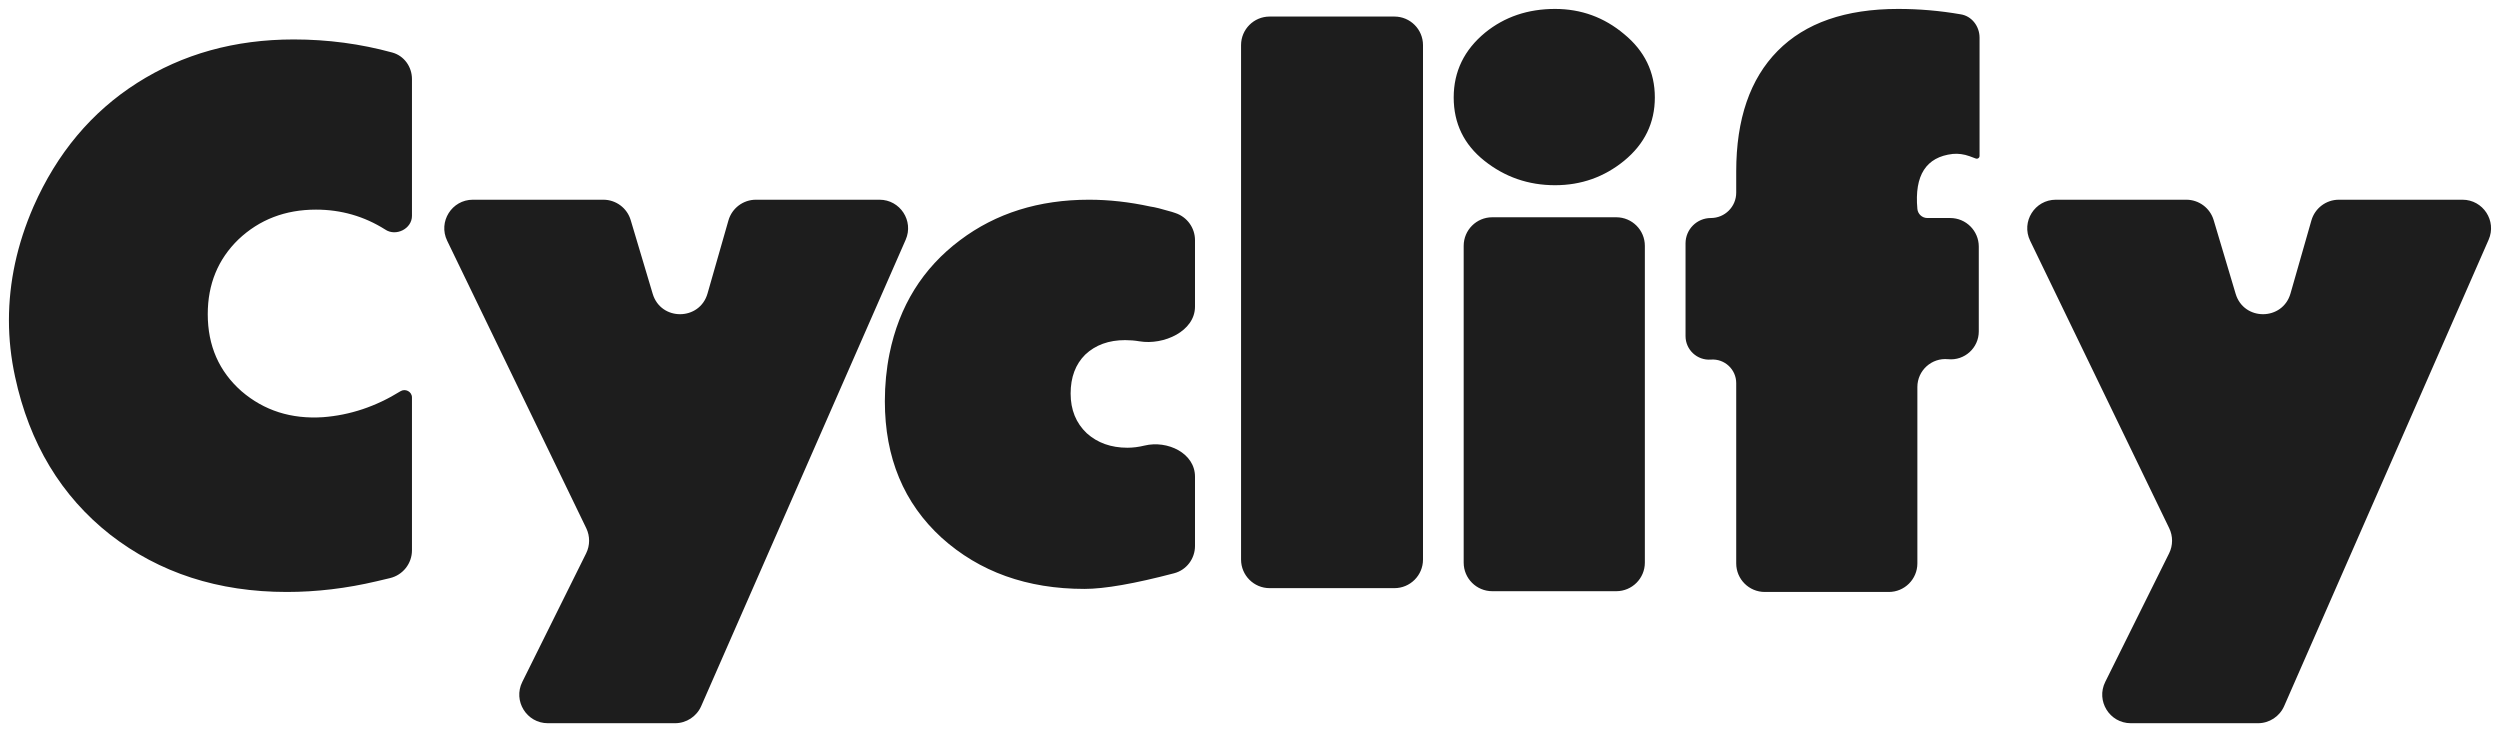
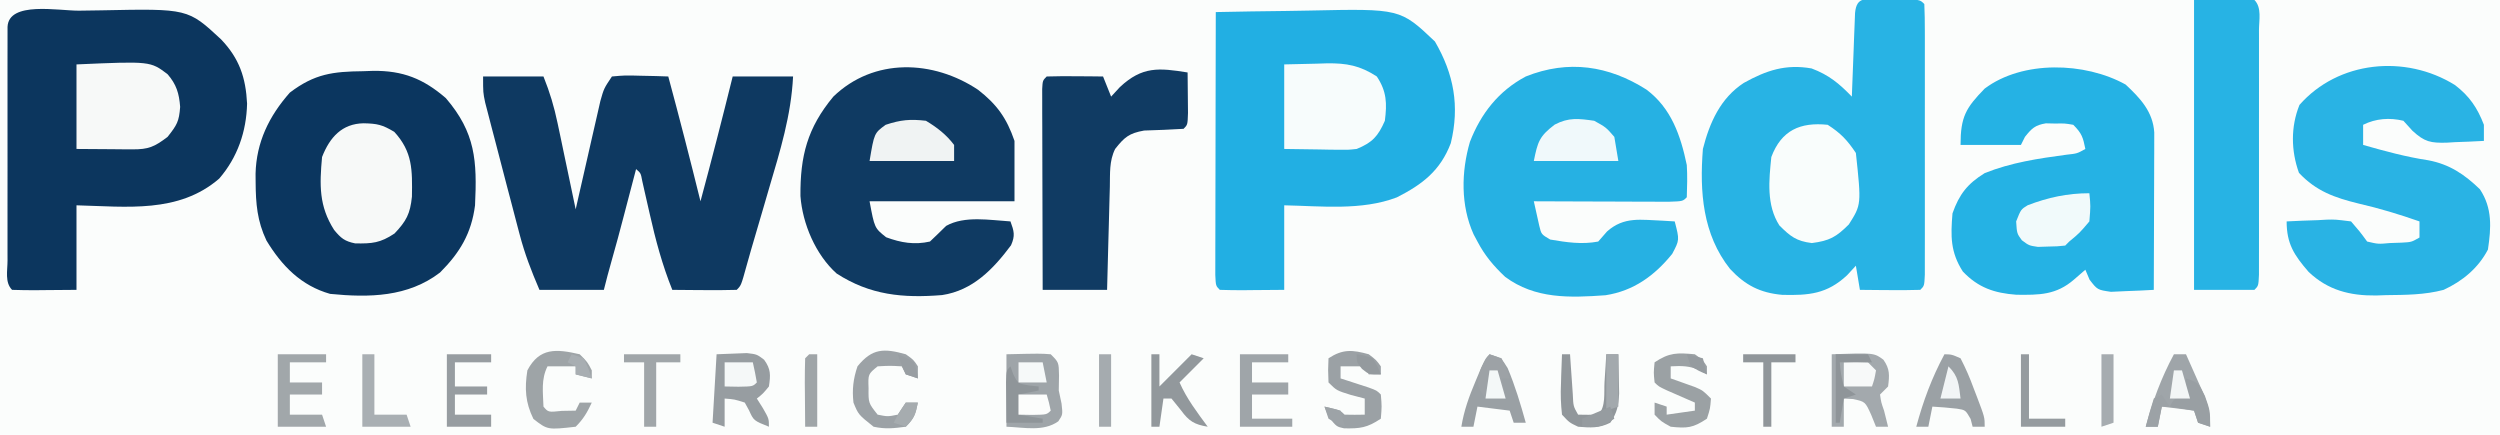
- <svg xmlns="http://www.w3.org/2000/svg" width="140" height="41" viewBox="0 0 140 41" fill="none">
-   <path fill-rule="evenodd" clip-rule="evenodd" d="M83.566 12.167C82.683 12.167 81.966 12.883 81.966 13.767V31.507C81.966 32.391 82.683 33.107 83.566 33.107H90.512C91.395 33.107 92.112 32.391 92.112 31.507V13.767C92.112 12.883 91.395 12.167 90.512 12.167H83.566ZM83.17 1.825C81.995 2.793 81.407 4.004 81.407 5.457C81.407 6.91 81.981 8.093 83.127 9.004C84.273 9.916 85.592 10.372 87.082 10.372C88.544 10.372 89.833 9.916 90.951 9.004C92.097 8.064 92.671 6.882 92.671 5.457C92.671 4.033 92.097 2.85 90.951 1.91C89.833 0.97 88.544 0.5 87.082 0.5C85.563 0.5 84.259 0.942 83.17 1.825ZM95.809 20.137C95.043 20.194 94.39 19.589 94.39 18.821V13.628C94.39 12.845 95.025 12.209 95.809 12.209C96.593 12.209 97.228 11.574 97.228 10.791V9.603C97.228 6.668 98.001 4.417 99.549 2.85C101.097 1.283 103.347 0.5 106.299 0.5C107.474 0.5 108.634 0.6 109.781 0.799C110.415 0.889 110.855 1.469 110.855 2.109V8.73C110.855 8.841 110.744 8.917 110.641 8.876L110.297 8.748C109.981 8.634 109.666 8.591 109.351 8.62C107.861 8.791 107.201 9.816 107.373 11.697C107.398 11.986 107.64 12.209 107.931 12.209H109.212C110.096 12.209 110.812 12.926 110.812 13.809V18.558C110.812 19.484 110.014 20.207 109.093 20.115C108.172 20.024 107.373 20.747 107.373 21.672V31.55C107.373 32.433 106.657 33.15 105.773 33.15H98.828C97.944 33.15 97.228 32.433 97.228 31.55V21.453C97.228 20.685 96.575 20.079 95.809 20.137ZM129.439 12.343C129.636 11.657 130.263 11.184 130.977 11.184H137.898C139.052 11.184 139.827 12.369 139.363 13.426L127.912 39.542C127.657 40.124 127.082 40.5 126.447 40.5H119.326C118.139 40.5 117.365 39.252 117.893 38.188L121.469 30.989C121.689 30.546 121.692 30.026 121.476 29.58L113.687 13.481C113.172 12.418 113.946 11.184 115.127 11.184H122.431C123.139 11.184 123.762 11.648 123.965 12.326L125.196 16.453C125.654 17.985 127.828 17.973 128.268 16.435L129.439 12.343ZM71.099 32.936C70.216 32.936 69.499 32.219 69.499 31.336V2.527C69.499 1.644 70.215 0.927 71.099 0.927H78.088C78.971 0.927 79.688 1.644 79.688 2.527V31.336C79.688 32.219 78.971 32.936 78.088 32.936H71.099ZM63.811 19.114C65.169 19.341 66.92 18.549 66.92 17.171V13.45C66.92 12.761 66.478 12.148 65.823 11.931L65.63 11.867C65.057 11.697 64.656 11.597 64.426 11.568C63.251 11.312 62.105 11.184 60.987 11.184C58.178 11.184 55.771 11.939 53.765 13.449C51.673 15.016 50.354 17.138 49.81 19.816C49.638 20.671 49.552 21.554 49.552 22.466C49.552 25.628 50.612 28.178 52.733 30.115C54.854 32.024 57.519 32.979 60.729 32.979C61.858 32.979 63.532 32.686 65.753 32.102C66.445 31.92 66.92 31.288 66.92 30.573V26.693C66.92 25.374 65.376 24.641 64.094 24.952C63.764 25.032 63.445 25.073 63.137 25.073C62.219 25.073 61.46 24.802 60.858 24.261C60.256 23.691 59.955 22.95 59.955 22.038C59.955 21.127 60.228 20.4 60.772 19.859C61.345 19.318 62.09 19.047 63.008 19.047C63.277 19.047 63.545 19.069 63.811 19.114ZM40.793 12.343C40.99 11.657 41.618 11.184 42.332 11.184H49.252C50.407 11.184 51.181 12.369 50.718 13.426L39.267 39.542C39.012 40.124 38.437 40.5 37.801 40.5H30.681C29.493 40.5 28.719 39.252 29.248 38.188L32.823 30.989C33.043 30.546 33.046 30.026 32.831 29.58L25.041 13.481C24.527 12.418 25.301 11.184 26.481 11.184H33.786C34.493 11.184 35.117 11.648 35.319 12.326L36.551 16.453C37.008 17.985 39.182 17.973 39.622 16.435L40.793 12.343ZM21.565 12.85C22.164 13.262 23.07 12.817 23.07 12.09V4.428C23.07 3.741 22.632 3.124 21.969 2.942C20.188 2.454 18.348 2.209 16.449 2.209C13.153 2.209 10.23 3.021 7.679 4.645C5.129 6.269 3.194 8.577 1.876 11.568C0.959 13.677 0.5 15.799 0.5 17.936C0.5 18.99 0.615 20.044 0.844 21.098C1.646 24.831 3.423 27.779 6.175 29.944C8.926 32.081 12.222 33.15 16.062 33.15C17.725 33.15 19.401 32.95 21.092 32.551L21.84 32.374C22.561 32.202 23.07 31.558 23.07 30.817V22.257C23.07 21.932 22.7 21.739 22.425 21.91C21.049 22.765 19.602 23.249 18.083 23.363C16.306 23.477 14.787 22.993 13.526 21.91C12.265 20.799 11.634 19.36 11.634 17.594C11.634 15.913 12.208 14.517 13.354 13.406C14.529 12.295 15.976 11.739 17.696 11.739C19.1 11.739 20.39 12.11 21.565 12.85Z" fill="#1D1D1D" />
+ <svg xmlns="http://www.w3.org/2000/svg" version="1.1" viewBox="0 0 621 108" preserveAspectRatio="xMidYMid meet">
+   <path d="M0 0 C204.93 0 409.86 0 621 0 C621 35.64 621 71.28 621 108 C416.07 108 211.14 108 0 108 C0 72.36 0 36.72 0 0 Z " fill="#FBFDFC" transform="translate(0,0)" />
+   <path d="M0 0 C0.703 0.004 1.405 0.008 2.129 0.012 C2.831 0.008 3.534 0.004 4.258 0 C9.502 0.01 9.502 0.01 10.629 1.137 C10.728 3.309 10.757 5.485 10.758 7.66 C10.76 8.341 10.762 9.023 10.764 9.725 C10.768 11.987 10.765 14.249 10.762 16.512 C10.762 18.077 10.763 19.643 10.765 21.208 C10.766 24.494 10.764 27.779 10.759 31.064 C10.754 35.285 10.757 39.505 10.763 43.726 C10.766 46.96 10.765 50.194 10.763 53.428 C10.762 54.985 10.763 56.541 10.765 58.098 C10.768 60.27 10.764 62.441 10.758 64.613 C10.758 65.852 10.757 67.09 10.756 68.366 C10.629 71.137 10.629 71.137 9.629 72.137 C7.098 72.21 4.596 72.229 2.066 72.199 C1 72.192 1 72.192 -0.088 72.186 C-1.849 72.174 -3.61 72.156 -5.371 72.137 C-5.701 70.157 -6.031 68.177 -6.371 66.137 C-7.093 66.92 -7.815 67.704 -8.559 68.512 C-13.548 73.169 -18.053 73.538 -24.656 73.379 C-30.199 72.884 -33.88 70.955 -37.621 66.949 C-44.459 58.342 -45.205 47.725 -44.371 37.137 C-42.706 30.588 -40.006 24.503 -34.211 20.73 C-28.604 17.611 -23.778 16.005 -17.371 17.137 C-13.06 18.764 -10.537 20.869 -7.371 24.137 C-7.334 23.099 -7.334 23.099 -7.295 22.041 C-7.18 18.927 -7.057 15.813 -6.934 12.699 C-6.894 11.611 -6.855 10.522 -6.814 9.4 C-6.752 7.849 -6.752 7.849 -6.688 6.266 C-6.651 5.307 -6.614 4.349 -6.576 3.362 C-6.179 -0.942 -3.788 0.007 0 0 Z " fill="#28B3E4" transform="translate(467.3711,-0.1367188)" />
+   <path d="M0 0 C5.798 -0.124 11.596 -0.215 17.395 -0.275 C19.364 -0.3 21.333 -0.334 23.301 -0.377 C45.821 -0.862 45.821 -0.862 54.438 7.312 C59.141 15.403 60.617 23.339 58.379 32.559 C55.789 39.383 51.33 42.81 44.961 46.031 C36.224 49.365 26.135 48.183 17 48 C17 54.93 17 61.86 17 69 C14.381 69.021 11.761 69.041 9.062 69.062 C8.236 69.072 7.41 69.081 6.559 69.09 C4.706 69.097 2.853 69.05 1 69 C0 68 0 68 -0.12 65.298 C-0.118 64.092 -0.116 62.887 -0.114 61.644 C-0.114 60.981 -0.114 60.318 -0.114 59.634 C-0.113 57.432 -0.105 55.23 -0.098 53.027 C-0.096 51.504 -0.094 49.981 -0.093 48.458 C-0.09 44.442 -0.08 40.425 -0.069 36.409 C-0.058 32.314 -0.054 28.218 -0.049 24.123 C-0.038 16.082 -0.021 8.041 0 0 Z " fill="#22AFE3" transform="translate(302,3)" />
+   <path d="M0 0 C1.865 -0.016 3.73 -0.044 5.595 -0.082 C27.061 -0.522 27.061 -0.522 35.293 7.123 C39.824 11.864 41.434 16.598 41.759 23.1 C41.592 30.02 39.392 36.452 34.822 41.725 C24.749 50.415 11.795 48.666 -0.616 48.35 C-0.616 55.28 -0.616 62.21 -0.616 69.35 C-3.235 69.371 -5.855 69.391 -8.553 69.413 C-9.38 69.422 -10.206 69.431 -11.057 69.44 C-12.91 69.447 -14.763 69.4 -16.616 69.35 C-18.453 67.513 -17.744 64.564 -17.745 62.102 C-17.747 61.45 -17.749 60.798 -17.751 60.126 C-17.755 57.961 -17.752 55.796 -17.749 53.631 C-17.749 52.133 -17.75 50.635 -17.752 49.136 C-17.753 45.992 -17.751 42.848 -17.746 39.704 C-17.741 35.665 -17.744 31.626 -17.75 27.588 C-17.754 24.492 -17.752 21.397 -17.75 18.302 C-17.749 16.813 -17.75 15.323 -17.752 13.833 C-17.755 11.755 -17.751 9.677 -17.745 7.598 C-17.745 6.413 -17.744 5.228 -17.743 4.007 C-17.436 -2.421 -5.138 0.033 0 0 Z " fill="#0C365E" transform="translate(19.61597,2.649902)" />
+   <path d="M0 0 C4.95 0 9.9 0 15 0 C16.607 4.017 17.628 7.426 18.508 11.613 C18.772 12.86 19.036 14.108 19.309 15.393 C19.581 16.699 19.853 18.006 20.125 19.312 C20.405 20.639 20.684 21.965 20.965 23.291 C21.647 26.527 22.325 29.763 23 33 C23.202 32.107 23.403 31.214 23.611 30.294 C24.363 26.977 25.12 23.662 25.881 20.347 C26.209 18.913 26.535 17.479 26.858 16.044 C27.324 13.98 27.798 11.917 28.273 9.855 C28.698 7.994 28.698 7.994 29.13 6.094 C30 3 30 3 32 0 C35.258 -0.293 35.258 -0.293 39.125 -0.188 C41.047 -0.147 41.047 -0.147 43.008 -0.105 C43.995 -0.071 44.983 -0.036 46 0 C48.784 10.306 51.44 20.637 54 31 C56.784 20.694 59.432 10.363 62 0 C66.95 0 71.9 0 77 0 C76.525 9.663 73.79 18.471 71.062 27.688 C70.601 29.269 70.141 30.85 69.682 32.432 C68.648 35.986 67.606 39.538 66.556 43.088 C66.176 44.395 65.806 45.705 65.445 47.017 C64.099 51.901 64.099 51.901 63 53 C60.303 53.073 57.633 53.092 54.938 53.062 C53.8 53.056 53.8 53.056 52.639 53.049 C50.759 53.037 48.88 53.019 47 53 C44.495 46.783 42.842 40.596 41.375 34.062 C40.949 32.178 40.519 30.293 40.086 28.41 C39.808 27.175 39.808 27.175 39.525 25.914 C39.172 24.007 39.172 24.007 38 23 C37.859 23.539 37.718 24.078 37.573 24.633 C36.924 27.11 36.275 29.586 35.625 32.062 C35.292 33.334 35.292 33.334 34.953 34.631 C33.967 38.387 32.973 42.139 31.898 45.871 C31.22 48.235 30.596 50.614 30 53 C24.72 53 19.44 53 14 53 C11.94 48.194 10.365 44.135 9.062 39.176 C8.813 38.235 8.813 38.235 8.559 37.274 C8.034 35.288 7.517 33.3 7 31.312 C6.654 30.001 6.308 28.689 5.961 27.377 C4.961 23.588 3.98 19.794 3 16 C2.697 14.848 2.394 13.696 2.082 12.509 C1.807 11.448 1.533 10.387 1.25 9.293 C1.008 8.364 0.765 7.435 0.516 6.477 C0 4 0 4 0 0 Z " fill="#0E3961" transform="translate(120,19)" />
+   <path d="M0 0 C1.238 -0.044 1.238 -0.044 2.502 -0.088 C9.89 -0.164 14.982 1.868 20.562 6.688 C27.941 15.296 28.334 22.273 27.812 33.312 C26.924 40.267 24.05 45.075 19.125 50 C11.152 56.118 1.504 56.276 -8.188 55.312 C-15.397 53.272 -20.175 48.366 -24 42.062 C-26.3 37.237 -26.657 32.882 -26.688 27.625 C-26.694 26.912 -26.7 26.2 -26.706 25.466 C-26.52 17.655 -23.351 11.141 -18.188 5.312 C-12.016 0.622 -7.457 0.085 0 0 Z " fill="#0B365F" transform="translate(90.1875,17.6875)" />
+   <path d="M0 0 C6.154 4.59 8.508 11.413 10.031 18.75 C10.201 21.445 10.12 24.042 10.031 26.75 C9.031 27.75 9.031 27.75 5.521 27.864 C3.961 27.863 2.4 27.858 0.84 27.848 C0.02 27.846 -0.8 27.845 -1.645 27.843 C-4.273 27.838 -6.902 27.825 -9.531 27.812 C-11.309 27.807 -13.087 27.803 -14.865 27.799 C-19.233 27.788 -23.601 27.771 -27.969 27.75 C-27.688 29.054 -27.396 30.356 -27.098 31.656 C-26.855 32.744 -26.855 32.744 -26.608 33.854 C-26.103 35.957 -26.103 35.957 -23.906 37.25 C-19.862 37.938 -16.037 38.527 -11.969 37.75 C-11.247 36.925 -10.525 36.1 -9.781 35.25 C-5.522 31.464 -1.361 32.376 4.145 32.574 C5.573 32.661 5.573 32.661 7.031 32.75 C8.234 37.367 8.234 37.367 6.406 40.812 C2.039 46.214 -3.184 50.012 -10.156 51.087 C-19.045 51.731 -27.659 52.038 -35.09 46.52 C-37.953 43.823 -40.139 41.238 -41.969 37.75 C-42.286 37.156 -42.603 36.561 -42.93 35.949 C-46.161 28.79 -46.009 20.464 -43.844 13 C-41.116 5.943 -36.697 0.32 -29.969 -3.25 C-19.391 -7.481 -9.365 -5.946 0 0 Z " fill="#26B1E3" transform="translate(408.9688,22.25)" />
+   <path d="M0 0 C3.638 3.389 6.795 6.733 7.12 11.917 C7.118 12.639 7.116 13.361 7.114 14.104 C7.113 14.925 7.113 15.745 7.113 16.591 C7.108 17.472 7.103 18.354 7.098 19.262 C7.096 20.168 7.095 21.073 7.093 22.007 C7.088 24.9 7.075 27.794 7.062 30.688 C7.057 32.649 7.053 34.611 7.049 36.572 C7.038 41.382 7.021 46.191 7 51 C4.731 51.135 2.459 51.232 0.188 51.312 C-1.709 51.4 -1.709 51.4 -3.645 51.488 C-7 51 -7 51 -8.949 48.48 C-9.296 47.662 -9.643 46.843 -10 46 C-10.928 46.804 -11.856 47.609 -12.812 48.438 C-17.269 52.3 -21.439 52.283 -27.141 52.215 C-32.575 51.807 -36.586 50.486 -40.438 46.438 C-43.525 41.622 -43.477 37.643 -43 32 C-41.332 27.261 -39.272 24.636 -35 22 C-28.458 19.371 -21.641 18.364 -14.688 17.43 C-12.038 17.144 -12.038 17.144 -10 16 C-10.573 13.133 -10.861 12.139 -13 10 C-15.104 9.644 -15.104 9.644 -17.438 9.688 C-18.22 9.671 -19.002 9.654 -19.809 9.637 C-22.5 10.083 -23.325 10.895 -25 13 C-25.33 13.66 -25.66 14.32 -26 15 C-30.95 15 -35.9 15 -41 15 C-41 8.017 -39.688 5.811 -35 1 C-25.595 -6.058 -10.1 -5.611 0 0 Z " fill="#25B2E4" transform="translate(528,21)" />
+   <path d="M0 0 C4.68 3.645 7.096 7.052 9.023 12.68 C9.023 17.63 9.023 22.58 9.023 27.68 C-2.857 27.68 -14.737 27.68 -26.977 27.68 C-25.742 34.323 -25.742 34.323 -22.852 36.617 C-19.158 37.982 -15.825 38.544 -11.977 37.68 C-10.628 36.395 -9.28 35.108 -7.961 33.793 C-3.343 31.202 2.893 32.363 8.023 32.68 C8.91 35.098 9.232 36.214 8.16 38.609 C3.757 44.52 -1.353 49.838 -8.963 50.977 C-18.686 51.767 -26.851 50.996 -35.164 45.617 C-40.357 40.964 -43.64 33.282 -44.145 26.383 C-44.224 16.45 -42.436 9.461 -35.977 1.68 C-25.888 -8.055 -11.146 -7.446 0 0 Z " fill="#0F3A62" transform="translate(242.9766,22.32031)" />
+   <path d="M0 0 C3.619 2.743 5.612 5.694 7.223 9.898 C7.223 11.218 7.223 12.538 7.223 13.898 C4.825 14.034 2.435 14.133 0.035 14.211 C-0.975 14.274 -0.975 14.274 -2.006 14.338 C-6.022 14.436 -7.496 14.156 -10.504 11.402 C-11.254 10.576 -12.004 9.75 -12.777 8.898 C-16.171 8.079 -19.619 8.319 -22.777 9.898 C-22.777 11.548 -22.777 13.198 -22.777 14.898 C-17.399 16.432 -12.124 17.876 -6.59 18.711 C-1.316 19.703 2.387 22.204 6.223 25.898 C9.352 30.593 9.039 35.413 8.223 40.898 C5.823 45.498 1.909 48.735 -2.777 50.898 C-7.499 52.155 -12.236 52.154 -17.09 52.211 C-17.906 52.24 -18.723 52.269 -19.564 52.299 C-26.041 52.366 -31.495 51.009 -36.305 46.45 C-39.937 42.266 -41.777 39.426 -41.777 33.898 C-39.192 33.763 -36.614 33.664 -34.027 33.586 C-33.298 33.544 -32.568 33.502 -31.816 33.459 C-29.668 33.41 -29.668 33.41 -25.777 33.898 C-23.613 36.395 -23.613 36.395 -21.777 38.898 C-19.038 39.537 -19.038 39.537 -16.152 39.273 C-15.191 39.24 -14.229 39.206 -13.238 39.172 C-10.776 39.042 -10.776 39.042 -8.777 37.898 C-8.777 36.578 -8.777 35.258 -8.777 33.898 C-13.793 32.143 -18.722 30.648 -23.902 29.461 C-29.847 27.999 -34.424 26.404 -38.715 21.836 C-40.696 16.358 -40.779 10.376 -38.59 4.961 C-28.972 -5.984 -12.34 -7.648 0 0 Z " fill="#29B3E4" transform="translate(609.7773,21.10156)" />
+   <path d="M0 0 C4.95 0 9.9 0 15 0 C16.87 1.87 16.128 5.031 16.129 7.523 C16.131 8.205 16.133 8.886 16.135 9.588 C16.139 11.85 16.136 14.113 16.133 16.375 C16.133 17.941 16.134 19.506 16.136 21.072 C16.137 24.357 16.135 27.642 16.13 30.928 C16.125 35.148 16.128 39.369 16.134 43.589 C16.138 46.823 16.136 50.057 16.134 53.291 C16.133 54.848 16.134 56.405 16.136 57.961 C16.139 60.133 16.135 62.305 16.129 64.477 C16.129 65.715 16.128 66.953 16.127 68.229 C16 71 16 71 15 72 C10.05 72 5.1 72 0 72 C0 48.24 0 24.48 0 0 Z " fill="#27B3E4" transform="translate(545,0)" />
+   <path d="M0 0 C0.027 2.146 0.046 4.292 0.062 6.438 C0.074 7.632 0.086 8.827 0.098 10.059 C0 13 0 13 -1 14 C-4.266 14.205 -7.53 14.32 -10.801 14.426 C-14.531 15.095 -15.686 16.07 -18 19 C-19.5 22 -19.239 25.119 -19.316 28.414 C-19.337 29.144 -19.358 29.873 -19.379 30.625 C-19.445 32.958 -19.504 35.292 -19.562 37.625 C-19.606 39.206 -19.649 40.786 -19.693 42.367 C-19.801 46.245 -19.9 50.122 -20 54 C-25.28 54 -30.56 54 -36 54 C-36.025 46.613 -36.043 39.225 -36.055 31.838 C-36.06 29.323 -36.067 26.808 -36.075 24.292 C-36.088 20.686 -36.093 17.079 -36.098 13.473 C-36.103 12.34 -36.108 11.208 -36.113 10.042 C-36.113 9.001 -36.113 7.96 -36.114 6.887 C-36.116 5.965 -36.118 5.044 -36.12 4.094 C-36 2 -36 2 -35 1 C-32.647 0.927 -30.292 0.916 -27.938 0.938 C-26.647 0.947 -25.357 0.956 -24.027 0.965 C-23.028 0.976 -22.029 0.988 -21 1 C-20.34 2.65 -19.68 4.3 -19 6 C-18.278 5.216 -17.556 4.433 -16.812 3.625 C-11.263 -1.555 -7.127 -1.149 0 0 Z " fill="#103B63" transform="translate(295,18)" />
+   <path d="M0 0 C3.401 0.077 4.607 0.327 7.625 2.125 C12.214 7.131 12.108 11.62 12.012 18.23 C11.57 22.514 10.62 24.275 7.688 27.375 C4.118 29.755 2.1 29.904 -2.086 29.836 C-4.736 29.287 -5.597 28.557 -7.312 26.5 C-11.098 20.585 -10.946 15.323 -10.312 8.375 C-8.406 3.469 -5.344 0.09 0 0 Z " fill="#F7F9F8" transform="translate(90.3125,30.625)" />
+   <path d="M0 0 C3.226 2.079 4.867 3.8 7 7 C8.37 19.824 8.37 19.824 5.25 24.75 C2.126 27.874 0.437 28.817 -3.938 29.375 C-7.785 28.904 -9.283 27.717 -12 25 C-15.253 19.927 -14.596 13.782 -14 8 C-11.509 1.361 -6.821 -0.706 0 0 Z " fill="#F9FDFC" transform="translate(454,31)" />
+   <path d="M0 0 C4.022 -0.093 4.022 -0.093 8.125 -0.188 C8.958 -0.215 9.791 -0.242 10.649 -0.27 C15.503 -0.324 18.817 0.273 23 3 C25.474 6.71 25.546 9.699 25 14 C23.322 17.86 21.85 19.433 18 21 C15.894 21.227 15.894 21.227 13.672 21.195 C12.951 21.19 12.23 21.185 11.487 21.18 C10.584 21.162 9.681 21.144 8.75 21.125 C4.419 21.063 4.419 21.063 0 21 C0 14.07 0 7.14 0 0 Z " fill="#F7FCFC" transform="translate(319,16)" />
+   <path d="M0 0 C18.348 -0.804 18.348 -0.804 22.625 2.438 C24.843 4.995 25.492 7.208 25.75 10.562 C25.47 14.172 24.991 15.012 22.625 18 C19.359 20.489 17.877 21.126 13.867 21.098 C13.141 21.095 12.415 21.093 11.667 21.09 C10.746 21.081 9.824 21.072 8.875 21.062 C5.946 21.042 3.017 21.021 0 21 C0 14.07 0 7.14 0 0 Z " fill="#F7F9F8" transform="translate(19,16)" />
+   <path d="M0 0 C8.398 -0.195 8.398 -0.195 11 0 C13 2 13 2 13.062 5.25 C13.042 6.487 13.021 7.725 13 9 C13.34 10.609 13.34 10.609 13.688 12.25 C14 15 14 15 12.875 16.66 C9.187 19.295 4.34 18.153 0 18 C0 12.06 0 6.12 0 0 Z " fill="#9FA5A9" transform="translate(250,88)" />
+   <path d="M0 0 C10.497 -0.37 10.497 -0.37 12.836 1.352 C14.47 3.665 14.355 5.234 14 8 C13.34 8.66 12.68 9.32 12 10 C12.276 11.941 12.276 11.941 13 14 C13.333 15.333 13.667 16.667 14 18 C13.01 18 12.02 18 11 18 C10.608 17.031 10.216 16.061 9.812 15.062 C8.324 11.778 8.324 11.778 5.312 11.125 C4.549 11.084 3.786 11.043 3 11 C3 13.31 3 15.62 3 18 C2.01 18 1.02 18 0 18 C0 12.06 0 6.12 0 0 Z " fill="#A3A9AD" transform="translate(455,88)" />
+   <path d="M0 0 C0.312 3.188 0.312 3.188 0 7 C-2.438 9.875 -2.438 9.875 -5 12 C-5.33 12.33 -5.66 12.66 -6 13 C-7.961 13.203 -7.961 13.203 -10.375 13.25 C-11.166 13.276 -11.958 13.302 -12.773 13.328 C-15 13 -15 13 -16.777 11.672 C-18 10 -18 10 -18.188 7 C-17 4 -17 4 -15.316 2.98 C-10.263 1.041 -5.417 0 0 0 Z " fill="#F1FAFB" transform="translate(519,48)" />
+   <path d="M0 0 C2.938 1.625 2.938 1.625 5 4 C5.33 5.98 5.66 7.96 6 10 C-0.93 10 -7.86 10 -15 10 C-14.037 5.184 -13.6 3.83 -9.812 0.953 C-6.344 -0.871 -3.874 -0.553 0 0 Z " fill="#F0F9FB" transform="translate(396,30)" />
+   <path d="M0 0 C2.738 1.632 5.075 3.449 7 6 C7 7.32 7 8.64 7 10 C0.07 10 -6.86 10 -14 10 C-12.847 3.08 -12.847 3.08 -10 1 C-6.294 -0.235 -3.902 -0.455 0 0 Z " fill="#F0F3F3" transform="translate(230,30)" />
+   <path d="M0 0 C1.588 -0.062 3.176 -0.124 4.812 -0.188 C6.152 -0.24 6.152 -0.24 7.52 -0.293 C10 0 10 0 11.801 1.355 C13.507 3.696 13.424 5.173 13 8 C11.5 9.812 11.5 9.812 10 11 C10.743 12.176 10.743 12.176 11.5 13.375 C13 16 13 16 13 18 C9.222 16.489 9.222 16.489 8.062 13.938 C7.712 13.298 7.361 12.659 7 12 C4.445 11.188 4.445 11.188 2 11 C2 13.31 2 15.62 2 18 C1.01 17.67 0.02 17.34 -1 17 C-0.67 11.39 -0.34 5.78 0 0 Z " fill="#979DA1" transform="translate(178,88)" />
+   <path d="M0 0 C1.797 0.035 1.797 0.035 4 1 C5.29 3.507 6.298 5.808 7.25 8.438 C7.518 9.132 7.786 9.826 8.062 10.541 C10 15.647 10 15.647 10 18 C9.01 18 8.02 18 7 18 C6.835 17.361 6.67 16.721 6.5 16.062 C5.218 13.839 5.218 13.839 3.086 13.512 C1.064 13.272 -0.968 13.131 -3 13 C-3.33 14.65 -3.66 16.3 -4 18 C-4.99 18 -5.98 18 -7 18 C-5.264 11.581 -3.148 5.862 0 0 Z " fill="#9BA1A5" transform="translate(483,88)" />
+   <path d="M0 0 C0.99 0 1.98 0 3 0 C4.009 2.246 5.007 4.496 6 6.75 C6.286 7.384 6.572 8.018 6.867 8.672 C8.36 12.084 9 14.208 9 18 C8.01 17.67 7.02 17.34 6 17 C5.67 16.01 5.34 15.02 5 14 C2.36 13.67 -0.28 13.34 -3 13 C-3.33 14.65 -3.66 16.3 -4 18 C-4.99 18 -5.98 18 -7 18 C-5.264 11.581 -3.148 5.862 0 0 Z " fill="#9FA5A9" transform="translate(540,88)" />
+   <path d="M0 0 C3 1 3 1 4.5 3.438 C6.365 7.868 7.711 12.374 9 17 C8.01 17 7.02 17 6 17 C5.67 16.01 5.34 15.02 5 14 C2.36 13.67 -0.28 13.34 -3 13 C-3.33 14.65 -3.66 16.3 -4 18 C-4.99 18 -5.98 18 -7 18 C-6.344 13.976 -5.088 10.499 -3.5 6.75 C-3.057 5.693 -2.613 4.636 -2.156 3.547 C-1 1 -1 1 0 0 Z " fill="#9AA0A4" transform="translate(370,88)" />
+   <path d="M0 0 C1.938 1.938 1.938 1.938 3 4 C3 4.66 3 5.32 3 6 C1.68 5.67 0.36 5.34 -1 5 C-1 4.34 -1 3.68 -1 3 C-3.31 3 -5.62 3 -8 3 C-9.627 6.253 -9.115 9.392 -9 13 C-7.816 14.416 -7.816 14.416 -4.438 14.062 C-2.736 14.032 -2.736 14.032 -1 14 C-0.67 13.34 -0.34 12.68 0 12 C0.99 12 1.98 12 3 12 C1.848 14.468 0.952 16.048 -1 18 C-7.983 18.788 -7.983 18.788 -11.5 16.062 C-13.518 11.942 -13.708 8.51 -13 4 C-10.007 -1.701 -5.818 -1.35 0 0 Z " fill="#9EA4A7" transform="translate(144,88)" />
+   <path d="M0 0 C3.96 0 7.92 0 12 0 C12 0.66 12 1.32 12 2 C9.03 2 6.06 2 3 2 C3 3.65 3 5.3 3 7 C5.64 7 8.28 7 11 7 C11 7.99 11 8.98 11 10 C8.36 10 5.72 10 3 10 C3 11.65 3 13.3 3 15 C5.64 15 8.28 15 11 15 C11.33 15.99 11.66 16.98 12 18 C8.04 18 4.08 18 0 18 C0 12.06 0 6.12 0 0 Z " fill="#A1A7AA" transform="translate(69,88)" />
+   <path d="M0 0 C3.96 0 7.92 0 12 0 C12 0.66 12 1.32 12 2 C9.03 2 6.06 2 3 2 C3 3.65 3 5.3 3 7 C5.97 7 8.94 7 12 7 C12 7.99 12 8.98 12 10 C9.03 10 6.06 10 3 10 C3 11.98 3 13.96 3 16 C6.3 16 9.6 16 13 16 C13 16.66 13 17.32 13 18 C8.71 18 4.42 18 0 18 C0 12.06 0 6.12 0 0 Z " fill="#9FA5A9" transform="translate(308,88)" />
+   <path d="M0 0 C1.938 1.375 1.938 1.375 3 3 C3 3.66 3 4.32 3 5 C2.443 4.67 1.886 4.34 1.312 4 C-1.303 2.869 -3.181 2.843 -6 3 C-6 3.99 -6 4.98 -6 6 C-5.446 6.193 -4.891 6.387 -4.32 6.586 C-3.596 6.846 -2.871 7.107 -2.125 7.375 C-1.406 7.63 -0.686 7.885 0.055 8.148 C2 9 2 9 4 11 C3.812 13.5 3.812 13.5 3 16 C-0.489 18.326 -1.897 18.419 -6 18 C-8.375 16.688 -8.375 16.688 -10 15 C-10 14.01 -10 13.02 -10 12 C-9.01 12.33 -8.02 12.66 -7 13 C-7 13.66 -7 14.32 -7 15 C-3.535 14.505 -3.535 14.505 0 14 C0 13.34 0 12.68 0 12 C-0.638 11.723 -1.276 11.446 -1.934 11.16 C-2.76 10.798 -3.586 10.436 -4.438 10.062 C-5.261 9.703 -6.085 9.343 -6.934 8.973 C-9 8 -9 8 -10 7 C-10.25 4.562 -10.25 4.562 -10 2 C-6.305 -0.463 -4.367 -0.39 0 0 Z " fill="#9BA1A4" transform="translate(421,88)" />
+   <path d="M0 0 C1.875 1.438 1.875 1.438 3 3 C3 3.66 3 4.32 3 5 C2.01 5 1.02 5 0 5 C-0.33 4.34 -0.66 3.68 -1 3 C-2.98 3 -4.96 3 -7 3 C-7 3.99 -7 4.98 -7 6 C-6.362 6.205 -5.724 6.41 -5.066 6.621 C-4.24 6.891 -3.414 7.16 -2.562 7.438 C-1.739 7.704 -0.915 7.971 -0.066 8.246 C2 9 2 9 3 10 C3.25 12.938 3.25 12.938 3 16 C-0.427 18.285 -2.138 18.468 -6.125 18.402 C-8 18 -8 18 -10 15.5 C-10.33 14.675 -10.66 13.85 -11 13 C-7.125 13.875 -7.125 13.875 -6 15 C-4.334 15.041 -2.666 15.043 -1 15 C-1 13.68 -1 12.36 -1 11 C-2.114 10.711 -3.228 10.422 -4.375 10.125 C-8 9 -8 9 -10 7 C-10.125 3.875 -10.125 3.875 -10 1 C-6.427 -1.336 -4.058 -1.122 0 0 Z " fill="#9BA1A5" transform="translate(340,88)" />
+   <path d="M0 0 C1.938 1.375 1.938 1.375 3 3 C3 3.99 3 4.98 3 6 C2.01 5.67 1.02 5.34 0 5 C-0.33 4.34 -0.66 3.68 -1 3 C-3.917 2.833 -3.917 2.833 -7 3 C-9.372 4.936 -9.372 4.936 -9.25 8.438 C-9.288 12.104 -9.288 12.104 -7 15 C-4.5 15.5 -4.5 15.5 -2 15 C-1.34 14.01 -0.68 13.02 0 12 C0.99 12 1.98 12 3 12 C2.427 14.867 2.139 15.861 0 18 C-3.087 18.405 -5.037 18.628 -8 18 C-11.773 14.997 -11.773 14.997 -13 12 C-13.364 8.761 -13.051 6.083 -12 3 C-8.344 -1.516 -5.435 -1.51 0 0 Z " fill="#9CA2A6" transform="translate(225,88)" />
+   <path d="M0 0 C0.66 0 1.32 0 2 0 C2.061 0.915 2.121 1.83 2.184 2.773 C2.267 3.962 2.351 5.15 2.438 6.375 C2.559 8.15 2.559 8.15 2.684 9.961 C2.811 12.915 2.811 12.915 4 15 C5.666 15.043 7.334 15.041 9 15 C10.941 13.059 10.399 9.527 10.562 6.938 C10.646 5.647 10.73 4.357 10.816 3.027 C10.877 2.028 10.938 1.029 11 0 C11.99 0 12.98 0 14 0 C14.054 2.083 14.093 4.166 14.125 6.25 C14.148 7.41 14.171 8.57 14.195 9.766 C14.009 12.847 13.717 14.479 12 17 C9.191 18.405 7.112 18.249 4 18 C1.82 16.965 1.82 16.965 0 15 C-0.296 12.288 -0.381 10.003 -0.25 7.312 C-0.232 6.611 -0.214 5.909 -0.195 5.186 C-0.148 3.456 -0.077 1.728 0 0 Z " fill="#91979B" transform="translate(388,88)" />
+   <path d="M0 0 C3.63 0 7.26 0 11 0 C11 0.66 11 1.32 11 2 C8.03 2 5.06 2 2 2 C2 3.98 2 5.96 2 8 C4.64 8 7.28 8 10 8 C10 8.66 10 9.32 10 10 C7.36 10 4.72 10 2 10 C2 11.65 2 13.3 2 15 C4.97 15 7.94 15 11 15 C11 15.99 11 16.98 11 18 C7.37 18 3.74 18 0 18 C0 12.06 0 6.12 0 0 Z " fill="#979DA1" transform="translate(111,88)" />
+   <path d="M0 0 C0.66 0 1.32 0 2 0 C2 2.64 2 5.28 2 8 C2.763 7.237 3.526 6.474 4.312 5.688 C6.208 3.792 8.104 1.896 10 0 C10.99 0.33 11.98 0.66 13 1 C10.03 3.97 10.03 3.97 7 7 C8.779 11.044 11.395 14.461 14 18 C10.684 17.443 9.354 16.638 7.375 13.938 C6.591 12.968 5.808 11.999 5 11 C4.34 11 3.68 11 3 11 C2.67 13.31 2.34 15.62 2 18 C1.34 18 0.68 18 0 18 C0 12.06 0 6.12 0 0 Z " fill="#92989C" transform="translate(286,88)" />
+   <path d="M0 0 C0.99 0 1.98 0 3 0 C3 4.95 3 9.9 3 15 C5.64 15 8.28 15 11 15 C11.33 15.99 11.66 16.98 12 18 C8.04 18 4.08 18 0 18 C0 12.06 0 6.12 0 0 Z " fill="#A9AFB3" transform="translate(90,88)" />
+   <path d="M0 0 C4.62 0 9.24 0 14 0 C14 0.66 14 1.32 14 2 C12.02 2 10.04 2 8 2 C8 7.28 8 12.56 8 18 C7.01 18 6.02 18 5 18 C5 12.72 5 7.44 5 2 C3.35 2 1.7 2 0 2 C0 1.34 0 0.68 0 0 Z " fill="#A0A6A9" transform="translate(155,88)" />
+   <path d="M0 0 C4.29 0 8.58 0 13 0 C13 0.66 13 1.32 13 2 C11.02 2 9.04 2 7 2 C7 7.28 7 12.56 7 18 C6.34 18 5.68 18 5 18 C5 12.72 5 7.44 5 2 C3.35 2 1.7 2 0 2 C0 1.34 0 0.68 0 0 Z " fill="#90969A" transform="translate(433,88)" />
+   <path d="M0 0 C0.99 0.33 1.98 0.66 3 1 C4.188 3.562 4.188 3.562 5 6 C4.34 6 3.68 6 3 6 C3.33 7.65 3.66 9.3 4 11 C1.625 11.188 1.625 11.188 -1 11 C-3 8 -3 8 -2.75 5.5 C-2 3 -2 3 0 0 Z " fill="#9DA2A6" transform="translate(370,88)" />
+   <path d="M0 0 C0.99 0 1.98 0 3 0 C3 5.94 3 11.88 3 18 C2.01 18 1.02 18 0 18 C0 12.06 0 6.12 0 0 Z " fill="#A5ABAF" transform="translate(273,88)" />
+   <path d="M0 0 C0.66 0 1.32 0 2 0 C2 5.28 2 10.56 2 16 C4.97 16 7.94 16 11 16 C11 16.66 11 17.32 11 18 C7.37 18 3.74 18 0 18 C0 12.06 0 6.12 0 0 Z " fill="#959B9F" transform="translate(502,88)" />
+   <path d="M0 0 C0.99 0 1.98 0 3 0 C3 5.61 3 11.22 3 17 C2.01 17.33 1.02 17.66 0 18 C0 12.06 0 6.12 0 0 Z " fill="#A6ACB0" transform="translate(522,88)" />
+   <path d="M0 0 C0.66 0 1.32 0 2 0 C2 5.94 2 11.88 2 18 C1.01 18 0.02 18 -1 18 C-1.027 15.187 -1.047 12.375 -1.062 9.562 C-1.071 8.76 -1.079 7.958 -1.088 7.131 C-1.097 5.087 -1.052 3.043 -1 1 C-0.67 0.67 -0.34 0.34 0 0 Z " fill="#9FA5A8" transform="translate(201,88)" />
+   <path d="M0 0 C2.31 0 4.62 0 7 0 C7.382 1.656 7.714 3.325 8 5 C7 6 7 6 3.438 6.062 C2.303 6.042 1.169 6.021 0 6 C0 4.02 0 2.04 0 0 Z " fill="#F5F8F8" transform="translate(180,90)" />
+   <path d="M0 0 C3 1 3 1 4.688 4.312 C6 8 6 8 6 12 C5.01 11.67 4.02 11.34 3 11 C2.67 10.01 2.34 9.02 2 8 C-0.97 7.505 -0.97 7.505 -4 7 C-3 5 -3 5 0 4 C0 2.68 0 1.36 0 0 Z " fill="#999FA3" transform="translate(543,94)" />
+   <path d="M0 0 C0.34 0.959 0.34 0.959 0.688 1.938 C1.853 4.272 1.853 4.272 4.625 4.75 C5.409 4.832 6.192 4.915 7 5 C7 5.33 7 5.66 7 6 C5.35 6.33 3.7 6.66 2 7 C2 8.65 2 10.3 2 12 C4.97 12.495 4.97 12.495 8 13 C8 13.33 8 13.66 8 14 C5.03 14 2.06 14 -1 14 C-1.027 11.854 -1.046 9.708 -1.062 7.562 C-1.074 6.368 -1.086 5.173 -1.098 3.941 C-1 1 -1 1 0 0 Z " fill="#8F9599" transform="translate(251,91)" />
+   <path d="M0 0 C2.875 -0.125 2.875 -0.125 6 0 C6.66 0.66 7.32 1.32 8 2 C7.625 4.125 7.625 4.125 7 6 C4.69 6 2.38 6 0 6 C0 4.02 0 2.04 0 0 Z " fill="#F7F9F9" transform="translate(458,90)" />
+   <path d="M0 0 C0.99 0 1.98 0 3 0 C3 4.29 3 8.58 3 13 C2.01 13.33 1.02 13.66 0 14 C0 9.38 0 4.76 0 0 Z " fill="#A3A9AD" transform="translate(399,88)" />
+   <path d="M0 0 C2.31 0 4.62 0 7 0 C7.562 1.938 7.562 1.938 8 4 C7 5 7 5 3.438 5.062 C2.303 5.042 1.169 5.021 0 5 C0 3.35 0 1.7 0 0 Z " fill="#FCFDFC" transform="translate(253,98)" />
+   <path d="M0 0 C2.64 0 5.28 0 8 0 C8.33 0.66 8.66 1.32 9 2 C6.36 2 3.72 2 1 2 C1.267 4.934 1.267 4.934 2 8 C2.99 8.66 3.98 9.32 5 10 C4.01 10.33 3.02 10.66 2 11 C1.67 12.98 1.34 14.96 1 17 C0.67 17 0.34 17 0 17 C0 11.39 0 5.78 0 0 Z " fill="#8F9599" transform="translate(456,88)" />
+   <path d="M0 0 C1.98 0 3.96 0 6 0 C6.33 1.65 6.66 3.3 7 5 C4.69 5 2.38 5 0 5 C0 3.35 0 1.7 0 0 Z " fill="#F6F9F9" transform="translate(253,90)" />
+   <path d="M0 0 C0.66 0 1.32 0 2 0 C2.66 2.31 3.32 4.62 4 7 C2.35 7 0.7 7 -1 7 C-0.67 4.69 -0.34 2.38 0 0 Z " fill="#F3F6F6" transform="translate(540,92)" />
+   <path d="M0 0 C0.66 0.99 1.32 1.98 2 3 C1.34 3 0.68 3 0 3 C-0.33 4.65 -0.66 6.3 -1 8 C-1.99 8 -2.98 8 -4 8 C-3.401 5.648 -2.731 3.314 -2 1 C-1.34 0.67 -0.68 0.34 0 0 Z " fill="#9CA2A6" transform="translate(537,98)" />
+   <path d="M0 0 C2.565 2.565 2.54 4.477 3 8 C1.35 8 -0.3 8 -2 8 C-1.34 5.36 -0.68 2.72 0 0 Z " fill="#F2F5F6" transform="translate(484,91)" />
+   <path d="M0 0 C0.66 0 1.32 0 2 0 C2.66 2.31 3.32 4.62 4 7 C2.35 7 0.7 7 -1 7 C-0.67 4.69 -0.34 2.38 0 0 Z " fill="#F4F8F8" transform="translate(370,92)" />
+   <path d="M0 0 C0.33 0.99 0.66 1.98 1 3 C-2.228 5.152 -3.284 5.201 -7 5 C-7 4.34 -7 3.68 -7 3 C-4.69 2.01 -2.38 1.02 0 0 Z " fill="#969CA0" transform="translate(400,101)" />
+   <path d="M0 0 C0.99 0 1.98 0 3 0 C2.427 2.867 2.139 3.861 0 6 C-0.99 5.67 -1.98 5.34 -3 5 C-1.688 2.5 -1.688 2.5 0 0 Z " fill="#A6ACAF" transform="translate(225,100)" />
+   <path d="M0 0 C0.99 0.33 1.98 0.66 3 1 C4.188 3.562 4.188 3.562 5 6 C3.68 5.67 2.36 5.34 1 5 C1 4.34 1 3.68 1 3 C0.34 2.67 -0.32 2.34 -1 2 C-0.67 1.34 -0.34 0.68 0 0 Z " fill="#A8AEB2" transform="translate(142,88)" />
+   <path d="M0 0 C1.875 0.25 1.875 0.25 4 1 C5.25 3.062 5.25 3.062 6 5 C3 5 3 5 1.312 3.625 C0 2 0 2 0 0 Z " fill="#949A9E" transform="translate(337,88)" />
+   <path d="M0 0 C1.938 0.75 1.938 0.75 4 2 C4.75 4.125 4.75 4.125 5 6 C4.01 5.67 3.02 5.34 2 5 C0.812 2.438 0.812 2.438 0 0 Z " fill="#989EA2" transform="translate(223,88)" />
+   <path d="M0 0 C1.32 0.33 2.64 0.66 4 1 C4.33 2.32 4.66 3.64 5 5 C3.062 4.188 3.062 4.188 1 3 C0.67 2.01 0.34 1.02 0 0 Z " fill="#9DA3A7" transform="translate(329,101)" />
+   <path d="M0 0 C1.32 0.33 2.64 0.66 4 1 C4.33 2.32 4.66 3.64 5 5 C3.062 4.188 3.062 4.188 1 3 C0.67 2.01 0.34 1.02 0 0 Z " fill="#959B9F" transform="translate(419,88)" />
</svg>
